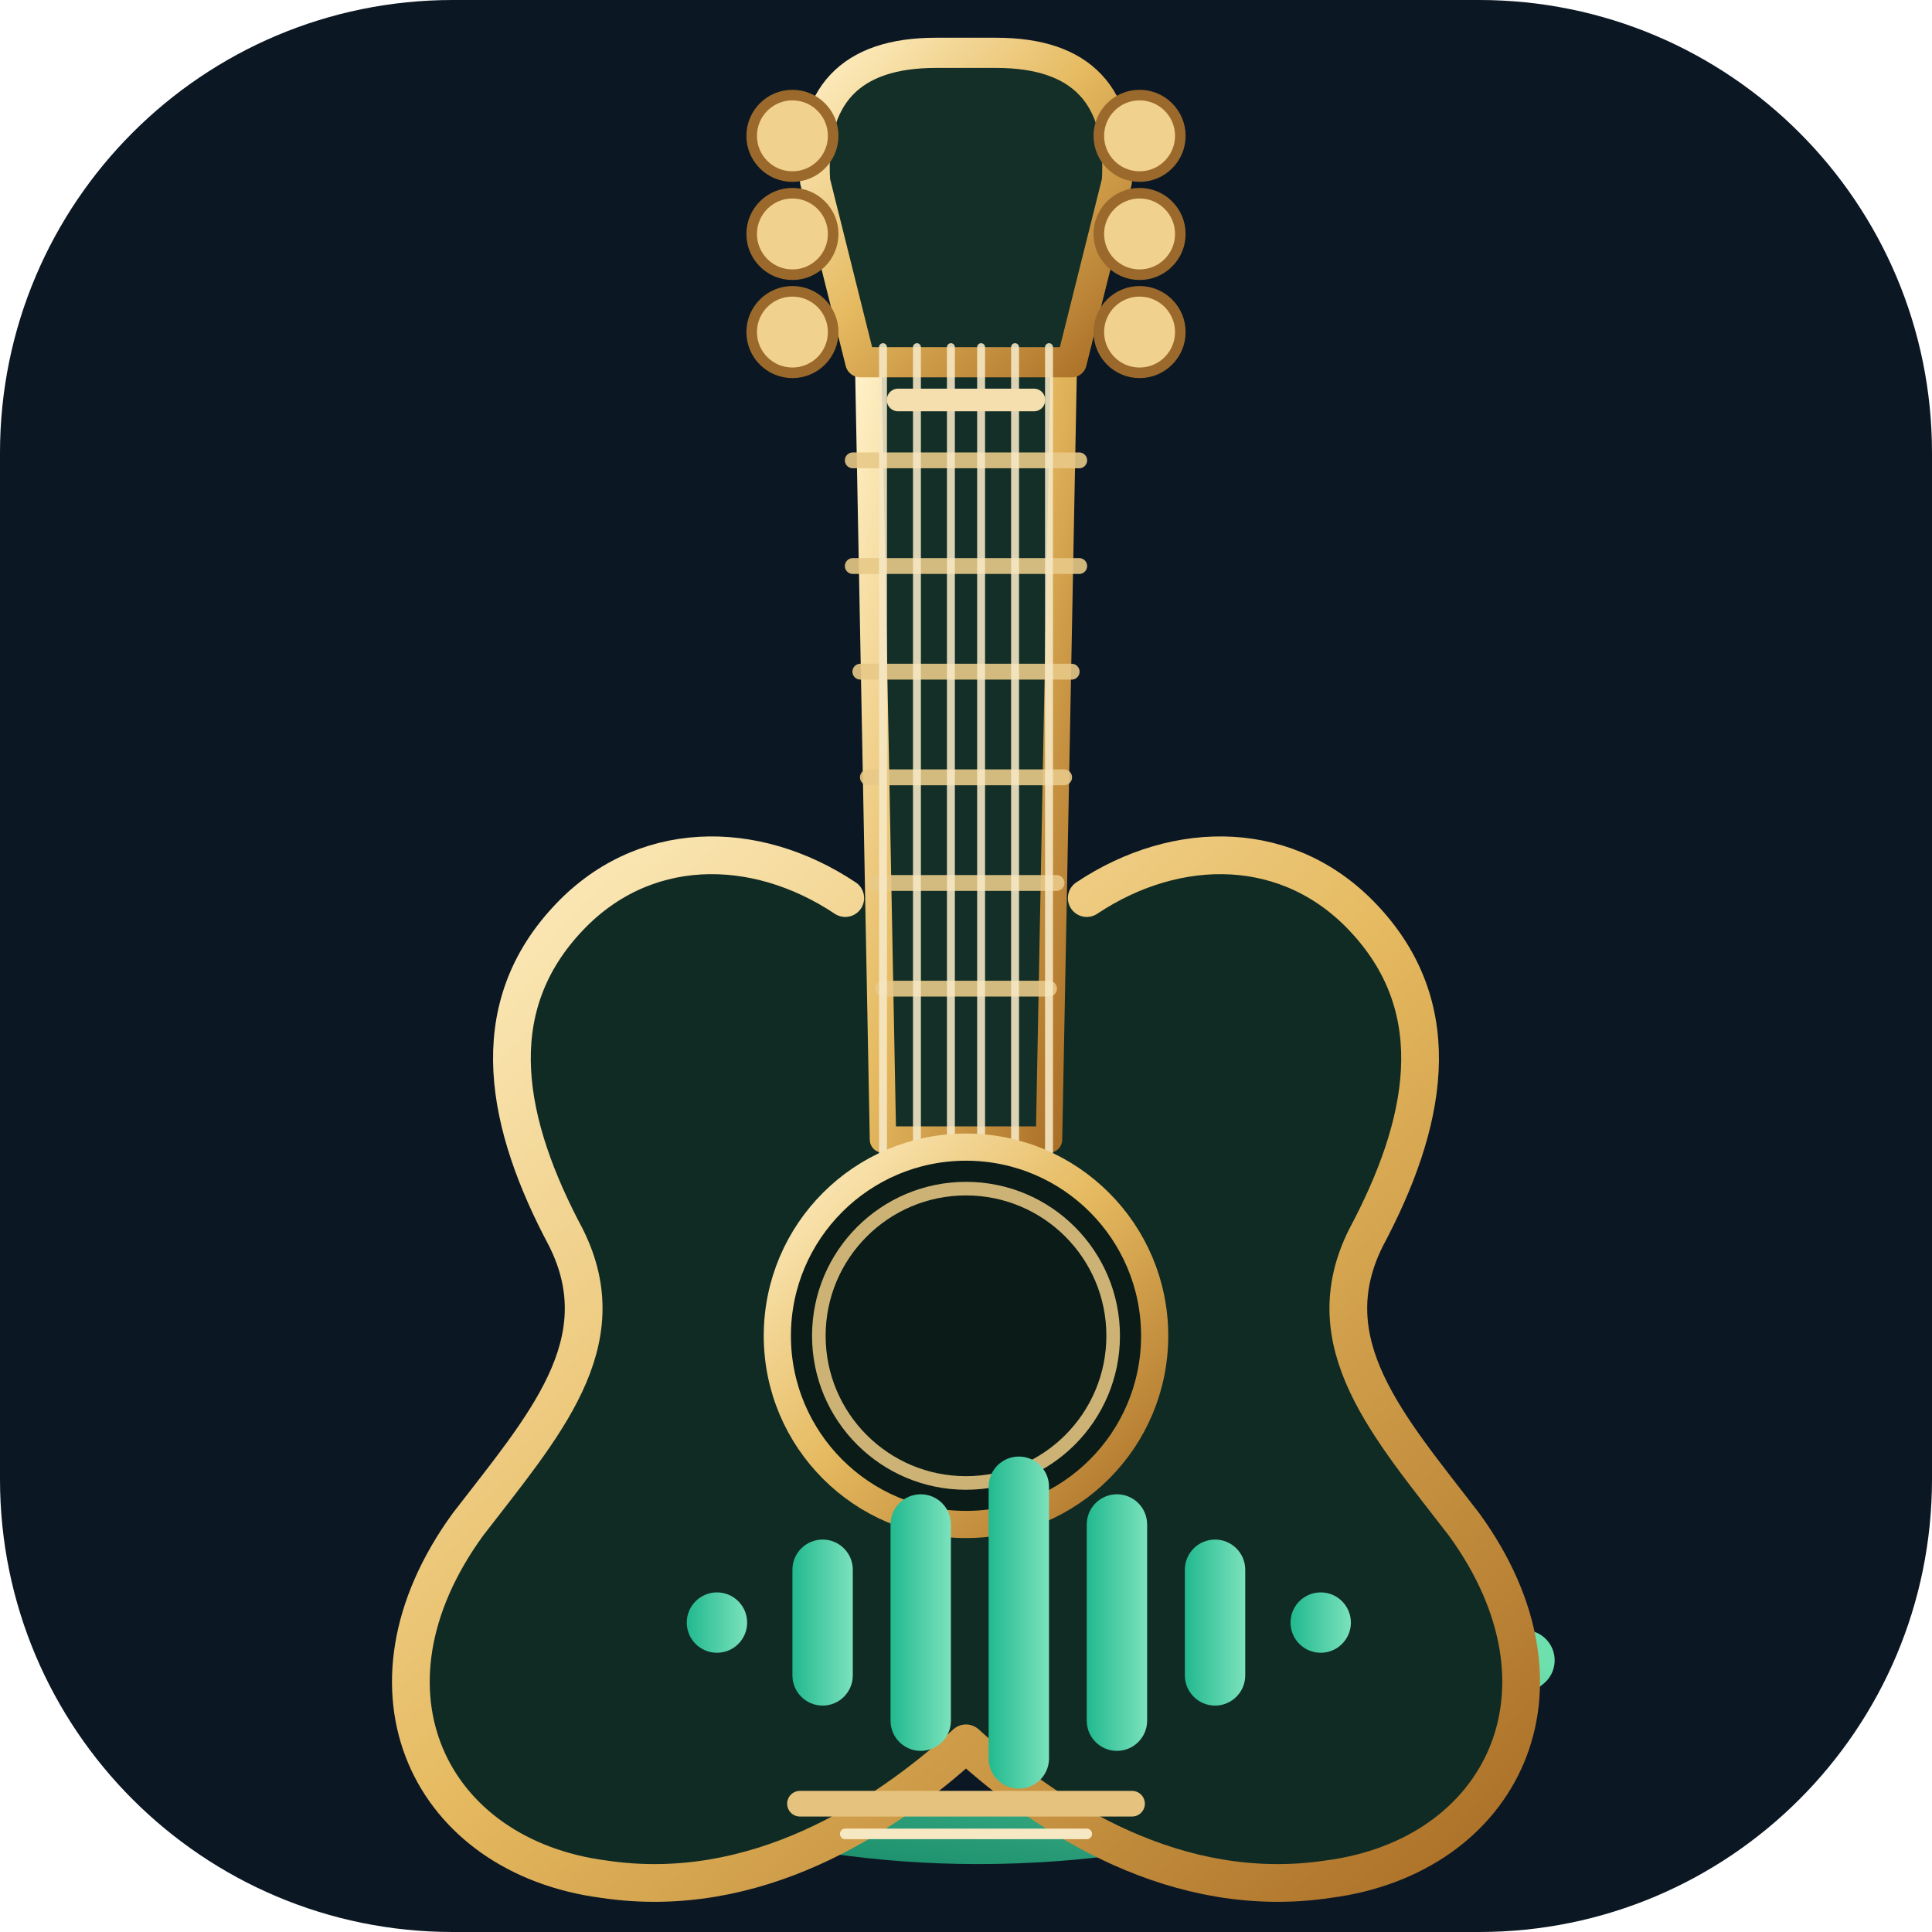
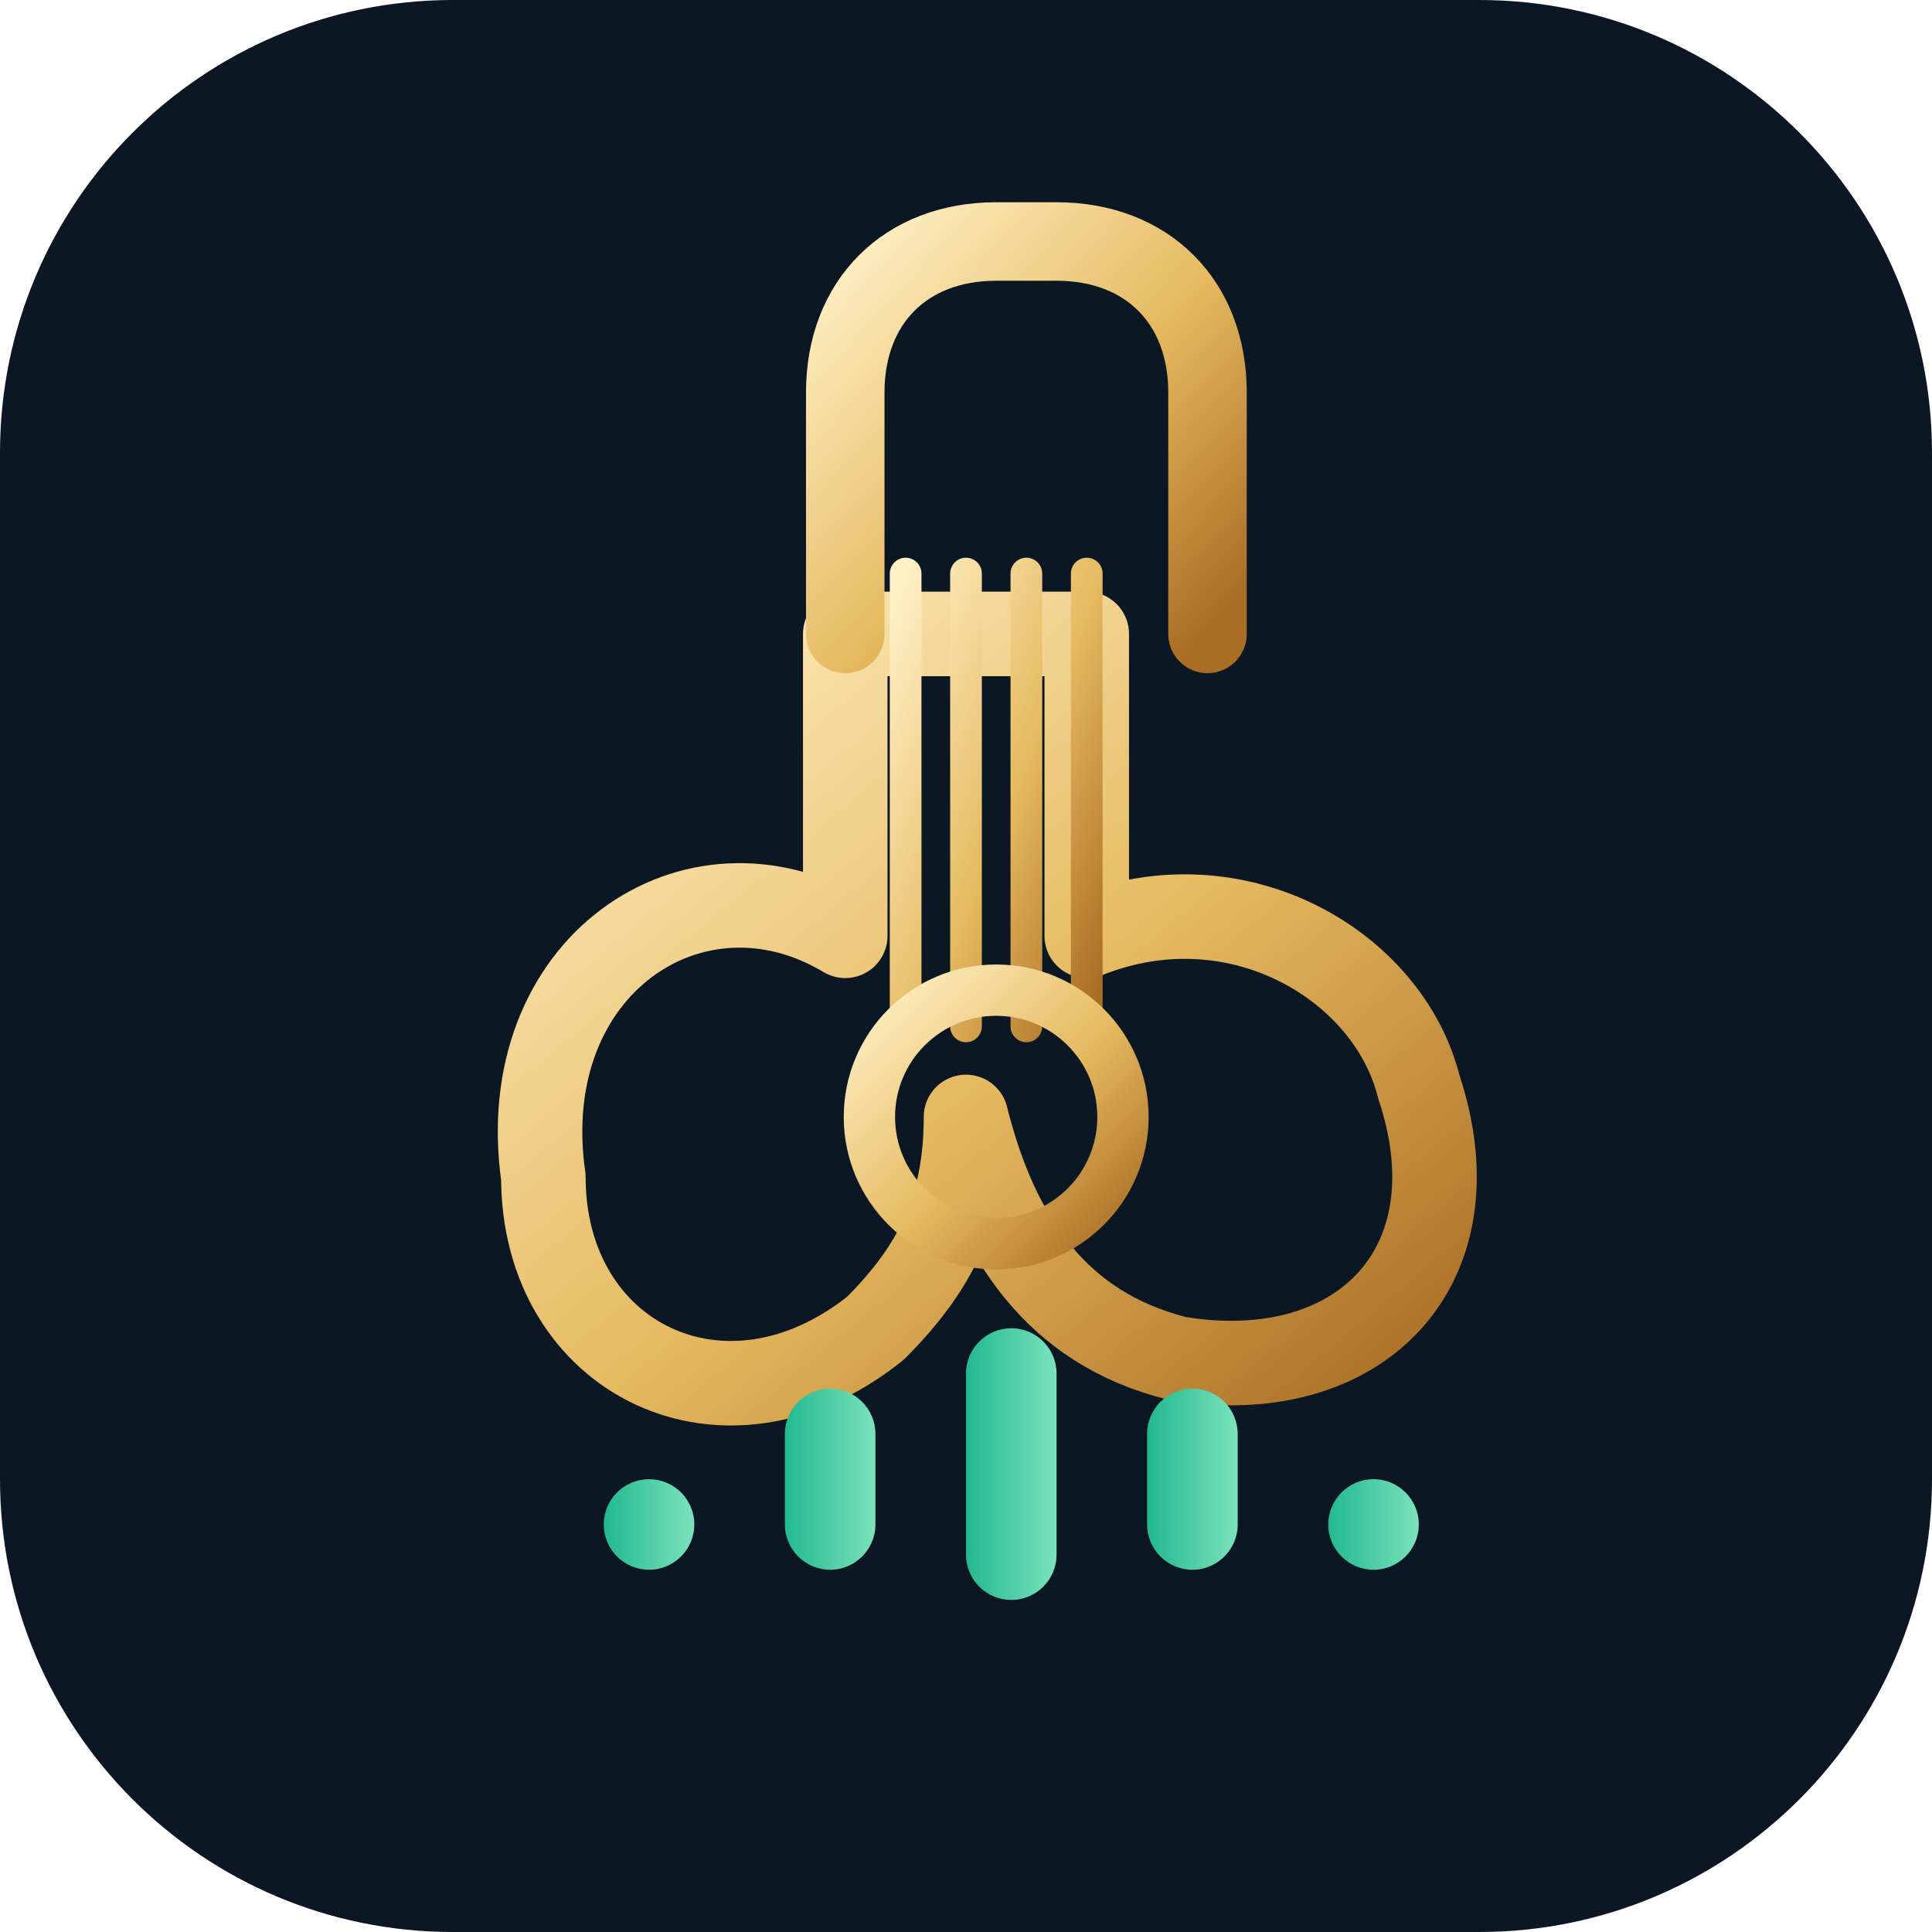
<svg xmlns="http://www.w3.org/2000/svg" width="64" height="64" viewBox="0 0 64 64" role="img" aria-labelledby="title">
  <defs>
    <linearGradient id="gold" x1="0" y1="0" x2="1" y2="1">
      <stop stop-color="#FFF0C6" />
-       <stop offset=".48" stop-color="#E5B95F" />
+       <stop offset=".55" stop-color="#E5B95F" />
      <stop offset="1" stop-color="#A96D25" />
    </linearGradient>
    <linearGradient id="teal" x1="0" y1="0" x2="1" y2="0">
      <stop stop-color="#22B98F" />
      <stop offset="1" stop-color="#7BE2BC" />
    </linearGradient>
-     <linearGradient id="green-swoosh" x1="0" y1="1" x2="1" y2="0">
-       <stop stop-color="#148766" />
-       <stop offset="1" stop-color="#6EE0AE" />
-     </linearGradient>
  </defs>
  <rect width="64" height="64" rx="15" fill="#0B1723" />
-   <g transform="scale(.25)">
-     <g id="guitarlab-acoustic-mark" stroke-linecap="round" stroke-linejoin="round">
-       <path d="M64 221 C93 250 164 251 202 220" fill="none" stroke="url(#green-swoosh)" stroke-width="8" />
-       <path d="M112 119 C100 111 85 111 75 122 C64 134 67 149 75 164 C82 178 72 189 62 202 C46 224 57 246 80 249 C100 252 117 241 128 231 C139 241 156 252 176 249 C199 246 210 224 194 202 C184 189 174 178 181 164 C189 149 192 134 181 122 C171 111 156 111 144 119" fill="#102B24" stroke="url(#gold)" stroke-width="5" />
-       <path d="M115 46 H141 L139 151 H117 Z" fill="#142F27" stroke="url(#gold)" stroke-width="3.5" />
-       <path d="M114 48 L108 24 Q107 7 124 7 H132 Q149 7 148 24 L142 48 Z" fill="#142F27" stroke="url(#gold)" stroke-width="4" />
-       <path d="M113 61 H143 M113 75 H143 M114 89 H142 M115 103 H141 M116 117 H140 M117 131 H139" fill="none" stroke="#E8C987" stroke-width="2.1" opacity=".9" />
-       <path d="M117 46 V187 M121.5 46 V187 M126 46 V187 M130 46 V187 M134.5 46 V187 M139 46 V187" fill="none" stroke="#F6E8C5" stroke-width="1.05" opacity=".88" />
-       <g fill="#F0D18E" stroke="#9B692B" stroke-width="1.4">
-         <circle cx="105" cy="18" r="5.4" />
-         <circle cx="105" cy="31" r="5.4" />
-         <circle cx="105" cy="44" r="5.4" />
-         <circle cx="151" cy="18" r="5.4" />
-         <circle cx="151" cy="31" r="5.4" />
-         <circle cx="151" cy="44" r="5.4" />
-       </g>
-       <path d="M119 53 H137" stroke="#F5DFAF" stroke-width="3" />
-       <circle cx="128" cy="177" r="25" fill="#0A1B18" stroke="url(#gold)" stroke-width="3.6" />
-       <circle cx="128" cy="177" r="19.5" fill="none" stroke="#E7C681" stroke-width="1.8" opacity=".88" />
-       <g fill="url(#teal)">
-         <rect x="91" y="211" width="8" height="8" rx="4" />
-         <rect x="105" y="204" width="8" height="22" rx="4" />
-         <rect x="118" y="198" width="8" height="34" rx="4" />
-         <rect x="131" y="193" width="8" height="44" rx="4" />
-         <rect x="144" y="198" width="8" height="34" rx="4" />
-         <rect x="157" y="204" width="8" height="22" rx="4" />
-         <rect x="171" y="211" width="8" height="8" rx="4" />
-       </g>
-       <path d="M106 239 H150" fill="none" stroke="#E5C37E" stroke-width="3.4" />
-       <path d="M112 243 H144" fill="none" stroke="#F7E8C4" stroke-width="1.4" />
-     </g>
+   <g fill="none" stroke="url(#gold)" stroke-linecap="round" stroke-linejoin="round">
+     <path d="M28 21V31C23 28 17 32 18 39C18 45 24 48 29 44C31 42 32 40 32 37C33 41 35 44 39 45C45 46 49 42 47 36C46 32 41 29 36 31V21Z" stroke-width="2.8" />
+     <path d="M28 21V13C28 10 30 8 33 8H35C38 8 40 10 40 13V21" stroke-width="2.6" />
+     <path d="M30 19V34M32 19V34M34 19V34M36 19V34" stroke-width="1.05" />
+     <circle cx="33" cy="37" r="4.2" stroke-width="1.7" />
+   </g>
+   <g fill="url(#teal)">
+     <rect x="20" y="49" width="3" height="3" rx="1.5" />
+     <rect x="26" y="46" width="3" height="6" rx="1.5" />
+     <rect x="32" y="44" width="3" height="9" rx="1.5" />
+     <rect x="38" y="46" width="3" height="6" rx="1.5" />
+     <rect x="44" y="49" width="3" height="3" rx="1.5" />
  </g>
</svg>
